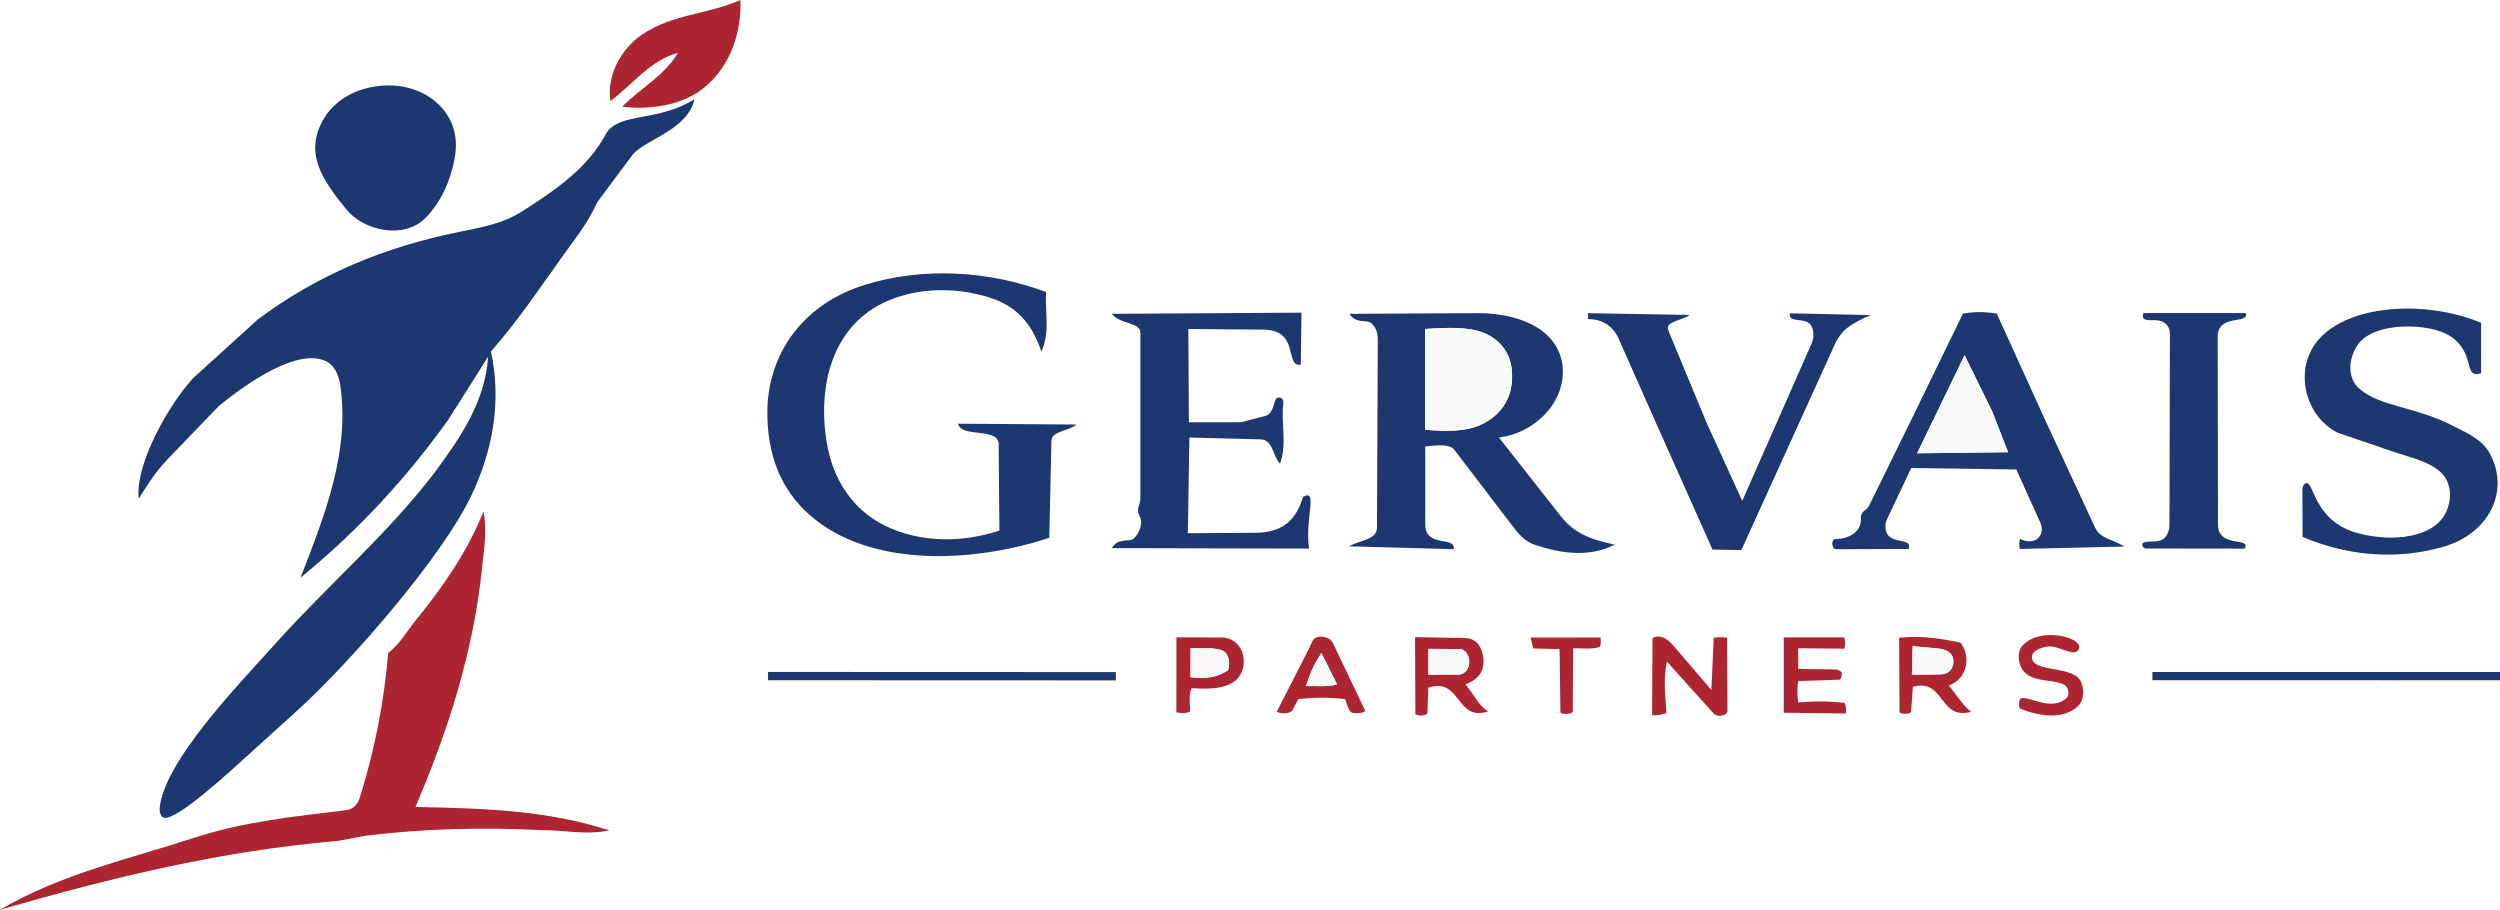
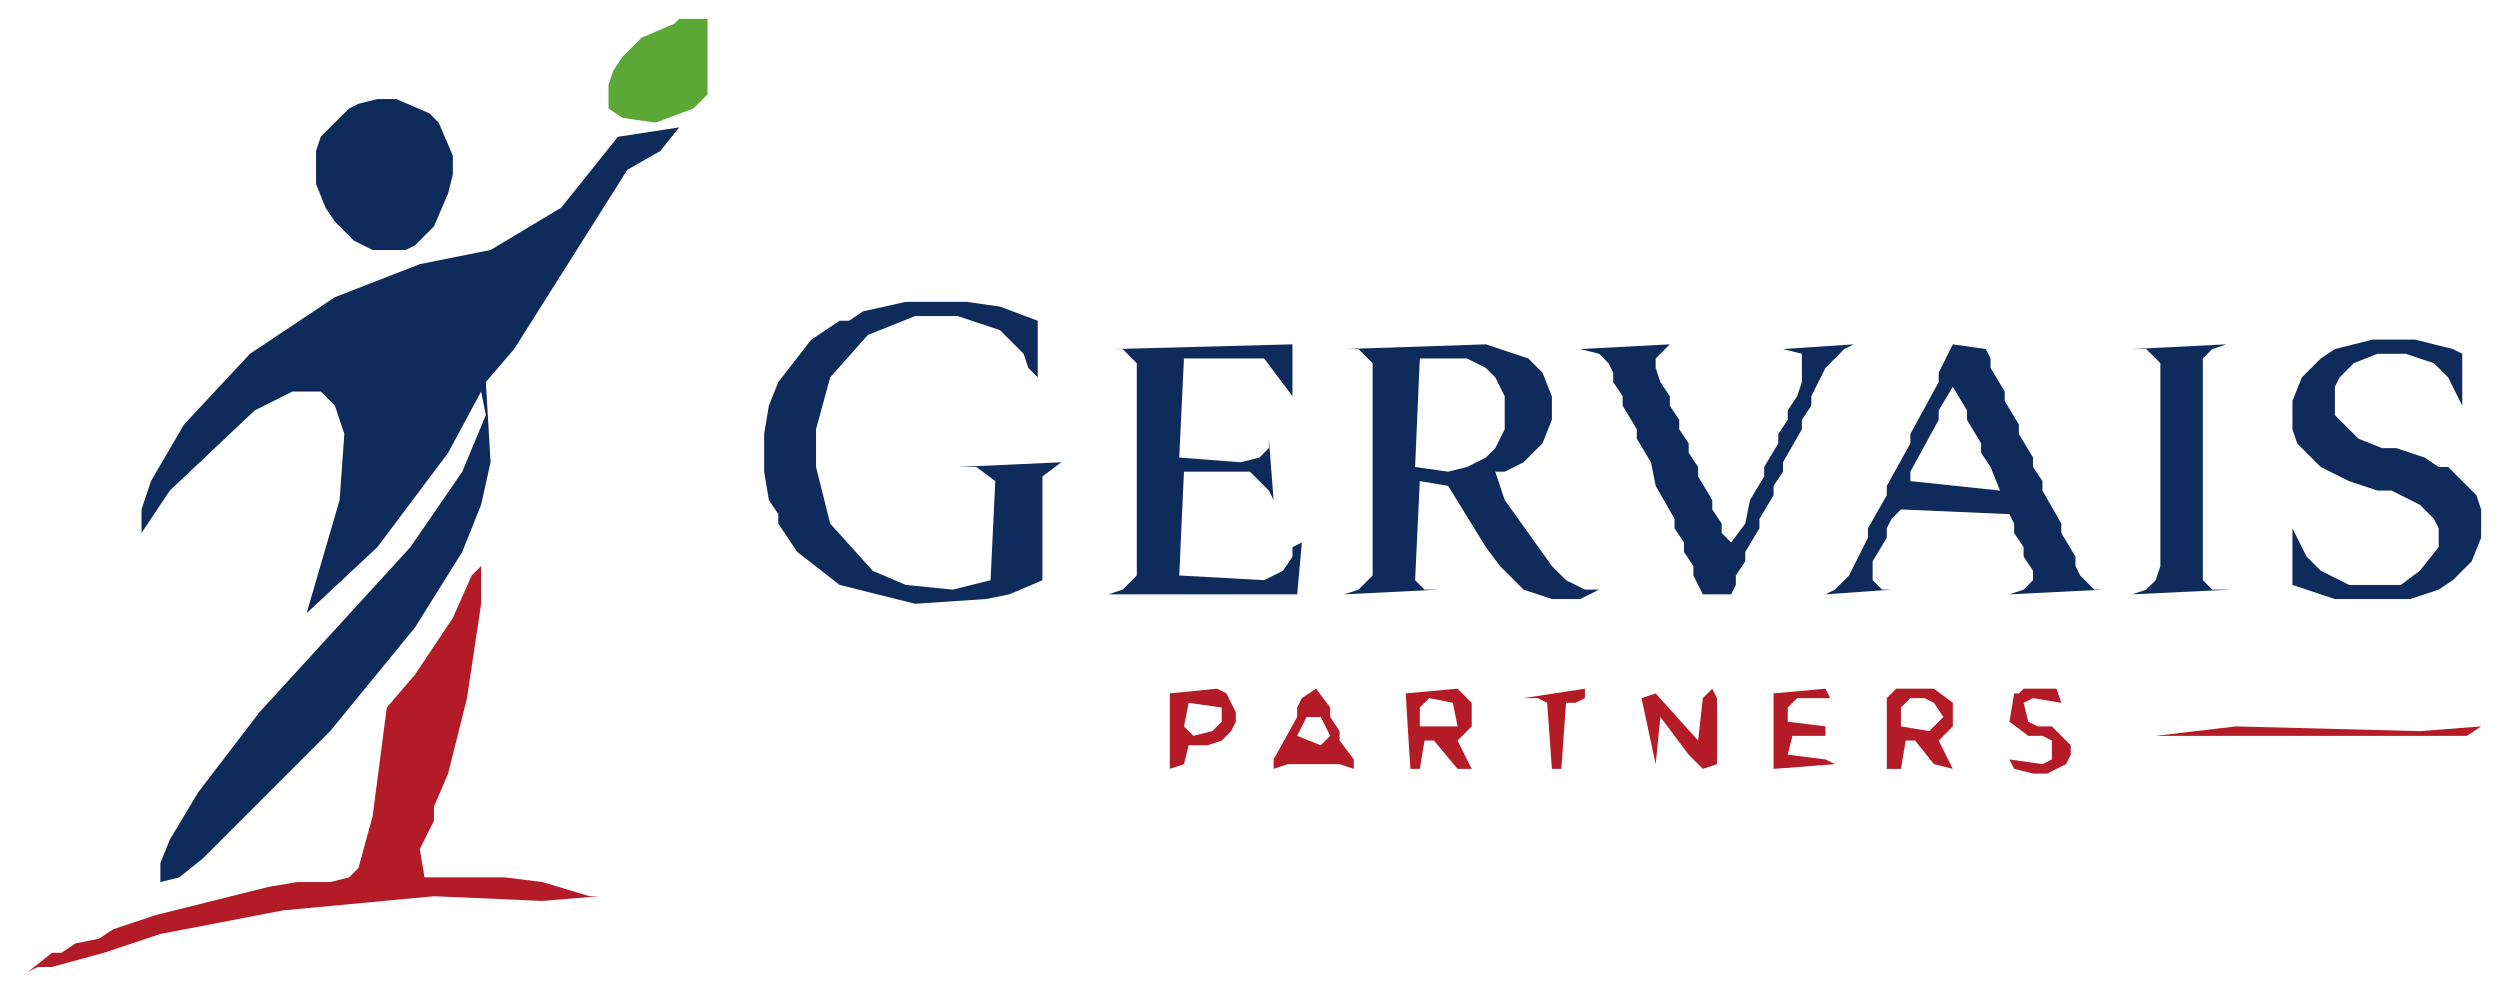
- <svg xmlns="http://www.w3.org/2000/svg" xmlns:xlink="http://www.w3.org/1999/xlink" id="Calque_2" data-name="Calque 2" viewBox="0 0 742 270">
-   <defs>
-     <style>
-       .cls-1 {
-         fill: #f8f9f9;
-       }
- 
-       .cls-2 {
-         fill: #ac2530;
-       }
- 
-       .cls-3 {
-         fill: #1d3871;
-       }
-     </style>
-     <symbol id="Nouveau_symbole" data-name="Nouveau symbole" viewBox="0 0 742 270">
-       <g>
-         <g>
-           <path class="cls-3" d="M144.89,105.86l-11.75,18.57c-12.29,17.23-26.54,32.79-43.94,47.02,7.47-19.23,14.81-37.91,11.69-57.8-.55-2.74-1.75-5.22-3.97-6.36-8.23-4.2-23.16,6.02-31.96,13.21l-15.31,15.9c-3.43,3.57-5.7,7.22-8.48,11.62-1.09-10.11,8.6-27.51,16.16-35.8l19.13-17.36c17.58-13.2,37.56-21.54,59.75-26.02,6.86-1.39,12.97-2.43,18.76-6.11,9.99-6.36,19.69-13.02,25.06-23.33,4.16-6.12,15.33-3.15,26.1-9.99-2.08,9.39-14.99,11.99-18.55,16.76l-10.33,13.86c-2.59,5.96-6.59,10.84-10.41,16.2-6.86,9.62-13.17,19.01-21.11,28.08,3.15,14.84.64,29.42-6.11,43.33-8.73,17.98-35.49,48.84-51.51,63.36l-12.29,11.13c-7.04,6.38-22.79,21.05-27.01,20.61-1.07-.11-1.54-1.73-1.42-2.93,1.4-13.97,23.28-36.45,34.54-48.99,15.92-17.71,32.92-32.08,47.03-50.52,7.57-10.31,14.96-20.77,15.93-34.44Z" />
-           <path class="cls-2" d="M100.16,249.59c-34.72,2.99-66.87,10.83-100.16,20.42,17.97-10.59,38.19-15,57.87-21.43,14.44-4.72,29.36-6.23,44.64-8.09,2.42-.3,3.64-1.73,4.31-3.86,4.4-14.04,7.12-28.05,8.4-42.84,3.63-2.77,5.46-6.38,8.18-9.7,8.33-10.2,15.31-20.45,20.1-32.26,1.14,5.86.19,10.5-.35,16-2.46,25.11-10.13,49.03-19.85,71.67,20.29.42,38.97.94,57.57,6.97-7.13,1.46-13.3-.12-19.83-.08-17.58-.88-35.01-.5-52.48,1.65l-8.4,1.56Z" />
-           <path class="cls-3" d="M126.18,64.78c-6.43,6.42-18.29,3.61-23.33-2.56-7.19-8.8-12.98-17.05-6.45-27.46,3.43-5.47,9.89-8.93,17.6-9.37,12.3-.7,22.53,7.89,21.2,19.68-.77,6.81-3.8,14.52-9.02,19.73Z" />
-           <path class="cls-2" d="M201.2,15.69c-8.28,2.28-13.01,8.98-20.04,14.34-1.1-7.27,2.85-15.27,9.28-19.68,9.16-6.29,19.58-6,29.33-10.35.28,9.42-2.7,19.15-10.47,25.76-6.38,5.43-16.13,6.94-24.64,5.92,5.75-5.79,12.43-9.05,16.53-15.99Z" />
-         </g>
-         <path class="cls-2" d="M512.71,210.84c0,1.74-3.06,2.08-4.07.96l-13.89-15.43c-1.16,5.29-.41,10.36-.15,15.28-1.52.44-2.61.79-4.26.59l.13-22.86c2.67-1.41,4.9.74,6.36,2.44l11.11,12.97.7-15.56c1.97-.14,2.89-.12,3.99.09l.08,21.52Z" />
-         <polygon class="cls-3" points="227.96 199.43 331.19 199.47 331.19 201.94 227.96 201.9 227.96 199.43" />
-         <polygon class="cls-3" points="638.84 199.44 742 199.45 742 201.9 638.84 201.88 638.84 199.44" />
-         <path class="cls-2" d="M441.67,211.15c-9.66,3.19-7.96-10.28-17.74-7.07l-.28,7.49c-.03.81-2.42,1.11-3.57.41l-.09-22.87,14.84.25c4.07.07,5.49,4,5.49,7.02,0,3.37-2.13,5.66-5.38,6.71,2.66,3.16,3.68,6.08,6.72,8.07ZM432.5,200.24c2.67,0,3.59-2.18,3.58-3.79,0-1.45-.79-3.8-2.98-3.82l-9.13-.05-.03,7.67,8.56-.02Z" />
-         <path class="cls-2" d="M585.05,211.26c-9.65,2.63-7.73-10-17.3-7.42l-.55,7.43c-.06.79-3.42.72-3.42.07l-.12-22.05c6.35-.67,11.88.11,18.22,1.44,3.16,4.19,2.15,10.58-3.47,12.76,2.68,3.11,4.05,5.86,6.64,7.79ZM576.06,200.14c3.02-.05,3.96-2.63,3.65-4.51-.34-1.99-2.14-2.95-4.79-3.19l-7.25-.65-.23,8.5,8.62-.15Z" />
-         <path class="cls-2" d="M399.26,207.53c-4.42-.65-9.4-.51-13.9-.06l-1.72,3.28c-.55,1.06-3.32,1.26-4.7.51l9.7-19.02c.82-1.61.91-2.99,2.82-3.25,1.36-.19,3.38.27,4.14,1.86l9.5,19.89c.46.96-3.26,1.23-4.06.66-.76-.53-1.25-2.14-1.77-3.86ZM396.84,203.12l-4.64-9.29c-2.45,3.64-3.48,6.38-4.56,9.79,3.73-.04,6.29.26,9.2-.5Z" />
-         <path class="cls-2" d="M616.62,209.7c-6.27,5.65-17.19.56-17.23.46-.2-.55-.19-2.05.09-2.51,1.31-2.18,9.1,4.09,13.91-.55,1.09-1.05.35-3.31-.77-3.9-3.17-1.68-8.82-.53-11.93-3.89-1.64-1.77-2.25-5.67-.45-7.66,5.48-6.07,19.11-2.19,16.58,1.28-1.58,2.16-5.75-1.59-9.35-1-1.66.27-5.37,1.44-4.18,4.08,1.53,3.42,12.02,1.7,14.26,6.21,1.09,2.19,1.12,5.64-.93,7.49Z" />
-         <path class="cls-2" d="M545.87,201.73l-12.17.4c-.3,2.11-.35,3.8,0,6.37,4.73-.42,8.84-.46,13.79.13.25.71.61,1.57.32,3.13l-18.4-.22v-22.36s18.01.01,18.01.01c.3,1.32.28,2.1,0,3.34l-13.73-.13.03,6.13,11.05.17c.91.01,1.3.48,1.63.65.49.25.2,2.38-.54,2.4Z" />
-         <path class="cls-2" d="M353.68,204.25c-1.08,2.48-.33,4.98-.51,6.96-.85.5-2.45.56-4.02.21l.02-22.26,13.48.05c3.51.01,5.68,2.67,6.27,5.11.62,2.57.11,5.86-2.45,7.82-3.16,2.42-7.95,2.41-12.79,2.11ZM364.48,198.95c.78-2.38.2-5.38-2.02-6.02-2.97-.87-6-.38-9.09-.53l-.02,8.59c4.02.58,7.75.17,11.13-2.04Z" />
-         <path class="cls-2" d="M466.78,211.14c0,.82-3.22,1.04-3.64.35l-.26-18.83-7.82-.21-.76-3.22,20.71-.03c.22,1.02.15,2.35-.26,2.85-2.41.71-5.09.35-7.82.34l-.14,18.75Z" />
-         <path class="cls-1" d="M432.5,200.24l-8.56.02.03-7.67,9.13.05c2.19.01,2.97,2.36,2.98,3.82,0,1.6-.91,3.78-3.58,3.79Z" />
-         <path class="cls-1" d="M576.06,200.14l-8.62.15.23-8.5,7.25.65c2.65.24,4.45,1.2,4.79,3.19.32,1.87-.62,4.45-3.65,4.51Z" />
-         <path class="cls-1" d="M396.84,203.12c-2.91.76-5.48.46-9.2.5,1.09-3.4,2.11-6.15,4.56-9.79l4.64,9.29Z" />
-         <path class="cls-1" d="M364.48,198.95c-3.38,2.21-7.1,2.61-11.13,2.04l.02-8.59c3.09.15,6.12-.34,9.09.53,2.21.65,2.79,3.64,2.02,6.02Z" />
-         <g>
-           <path class="cls-3" d="M296.41,131.82c-.04-5.04-11.24-1.81-12.05-6.07l35.14.25c-2.53,2.15-7.37,1.81-7.44,4.92l-.63,28.7c-22.86,7.55-53.49,8.89-71.2-6.85-9.05-8.04-12.33-18.34-12.48-29.7-.23-17.66,10.33-32.83,29.1-38.58,17.32-5.31,36.63-4.14,53.62,2.18-.36,6.27,1.28,11.46-1.37,17.72-2.82-8.37-7.34-13.55-15.48-16.1-9.03-2.82-18.95-3-27.89.12-18.45,6.42-23.34,25.56-20.3,43.24,1.75,10.18,7.26,19.54,17.38,24.44,10.48,5.07,22.94,5.01,33.81,1.38l-.22-25.64Z" />
-           <path class="cls-3" d="M431.56,133.38c-1.69-1.88-6.43-1.04-8.54-.86v23.13c0,7.13,9.1,3.29,8.43,7.35l-31.07-.85c3.17-1.86,8.29-1.88,8.31-5.55l.23-54.94c.01-2.44-.13-4.18-2.01-5.79-1.26-1.08-4.55.34-6.38-2.73l38.29-.2c6.44-.03,13.81,1.51,18.77,5.19,9.04,6.7,7.66,18.79.02,25.74-3.58,3.26-7.11,5.07-12.7,6.02l18.27,23.24c3.9,4.97,8.59,6.97,16.11,8.52-7.87,3.96-16.25,2.53-23.61.1-3.2-1.06-5.07-3.4-6.88-5.78l-17.24-22.58ZM448.74,110.18c-.5-6.79-5.31-11.4-12.42-12.46-4.37-.65-8.74-.37-13.33-.08l-.02,29.9c5.95.51,12.43.74,17.41-1.9,6.28-3.33,8.84-8.86,8.35-15.46Z" />
-           <path class="cls-3" d="M725.13,162.31c-14.1,4.03-28.63,2.61-41.72-2.95l-.06-13.99c0-.92.38-1.57.86-1.85,2.65-1.53,1.99,11.06,15.61,14.73,10.42,2.8,22.94,1.37,26.32-6.58,1.69-3.98,1.4-8.64-1.8-11.55-3.56-3.24-8.71-4.25-13.3-5.82l-17.26-5.87c-6.92-3.57-10.36-11.19-9.65-18.3,1.91-19.1,32.51-22.63,52.27-14.31v14.96c-5.6,1.71-1.33-5.84-9.18-11.02-5.97-3.93-22.49-4.47-27.4,2.51-2.68,3.8-3.52,9.82.67,13.3,6.27,5.21,16.53,5.16,27.45,10.76,4.16,2.14,8.7,4.03,10.98,8.17,6.19,11.23-.21,23.92-13.77,27.8Z" />
-           <path class="cls-3" d="M567.25,138.91l-7.24,15.33c-.65,1.37-.54,3.64.43,4.69,2.21,2.41,7.09.87,6.07,4l-21.51.08c-1.46,0-1.58-3.02-.31-3.02,4.11.02,7.9-2.23,7.61-6.06-.17-2.19,1.8-2.52,2.4-3.75l12.88-26.22,15.01-30.87c3.46-.62,6.53-.6,10.05-.01l14.66,32.22,14.49,31.22c1.58,3.41,4.97,3.41,8.76,5.69l-31.08.73c-.24-1.44-.2-1.97.09-3.05,1.73,1.02,3.8.98,5,.12,1.49-1.07,1.81-3.12,1.02-4.87l-7.14-15.8-31.18-.43ZM596.02,134.22l-4.78-12.21-8.15-16.59-14.09,29.11,27.02-.32Z" />
-           <path class="cls-3" d="M374.23,130.41l-21.21-.55-.47,28.4,20.39-.14c12.4-.09,13.15-10.29,13.99-10.74,4.32-2.28.27,6.62,1.62,15.44l-58.57-.13c1.94-3.3,5.25-1.63,6.59-2.92,1.6-1.55,2.74-4.52,1.73-6.4-1.28-2.39.17-3.53.17-5.47v-49.13c0-3.22-6.07-2.44-8.47-5.63l56.28-.34-.2,15.48c-4.96.58-.13-10.36-11.16-10.45l-22.22-.18.16,27.67h15.51s7.13-1.86,7.13-1.86c2.94-.77,2.35-5.16,3.74-5.45.88-.18,1.83.37,1.66,1.66-.77,6.07,1.19,11.91-.99,17.95-2.28-2.46-2.08-7.1-5.71-7.2Z" />
-           <path class="cls-3" d="M555.23,93.52c-5.84,2.53-8.67,4.32-10.7,8.79l-14.32,31.51-13.37,29.44-8.57-.15-16.76-37.56-11.11-25.06c-1.68-3.78-4.91-5.8-9.17-5.8.17-.52.19-1.1,0-1.74l30.24.52c-2.06,1.73-7.47,1.82-6.31,4.61l11.41,27.51,10.53,23.07,20.62-46.78c.77-1.75.63-3.8-.12-5.16-1.6-2.88-7.05-.54-6.32-3.73l23.95.53Z" />
-           <path class="cls-3" d="M666.23,162.84l-29.33-.04c-.91,0-1.26-1.32-.97-1.57,1.14-.98,4.17.05,6.12-1.24.94-.62,1.83-2.35,1.84-3.99l.14-56.86c0-2.87-2.17-4.38-5.36-4.1-.58.05-1.76-.09-2.17-.29-.34-.17-.75-.77-.31-1.84h30.37c1.09,3.52-8.36.07-8.35,7.02l.09,55.77c.01,7.13,9.97,3.51,7.93,7.15Z" />
-           <path class="cls-1" d="M448.74,110.18c.48,6.6-2.07,12.12-8.35,15.46-4.98,2.64-11.47,2.42-17.41,1.9l.02-29.9c4.59-.29,8.96-.57,13.33.08,7.11,1.06,11.92,5.67,12.42,12.46Z" />
-           <polygon class="cls-1" points="596.02 134.22 569 134.54 583.09 105.43 591.24 122.01 596.02 134.22" />
-         </g>
-       </g>
-     </symbol>
-   </defs>
-   <g id="Calque_1-2" data-name="Calque 1">
-     <use width="742" height="270" xlink:href="#Nouveau_symbole" />
+ <svg xmlns="http://www.w3.org/2000/svg" viewBox="0 0 530 210" width="100%" height="100%" fill-rule="evenodd" clip-rule="evenodd">
+   <g id="emblem">
+     <path id="emblem-navy" fill="#0f2b5c" d="M 144.0,27.0 L 131.0,29.0 L 119.0,44.0 L 104.0,53.0 L 89.0,56.0 L 71.0,63.0 L 53.0,75.0 L 39.0,90.0 L 32.0,102.0 L 30.0,108.0 L 30.0,113.0 L 36.0,104.0 L 54.0,87.0 L 62.0,83.0 L 68.0,83.0 L 71.0,86.0 L 73.0,92.0 L 72.0,106.0 L 65.0,130.0 L 80.0,116.0 L 95.0,96.0 L 102.0,83.0 L 103.0,88.0 L 98.0,100.0 L 87.0,116.0 L 55.0,151.0 L 42.0,168.0 L 36.0,178.0 L 34.0,183.0 L 34.0,187.0 L 38.0,186.0 L 43.0,182.0 L 70.0,155.0 L 88.0,133.0 L 98.0,117.0 L 102.0,107.0 L 104.0,98.0 L 103.0,81.0 L 109.0,74.0 L 133.0,36.0 L 140.0,32.0 Z M 76.0,22.0 L 74.0,23.0 L 68.0,29.0 L 67.0,32.0 L 67.0,39.0 L 69.0,44.0 L 71.0,47.0 L 75.0,51.0 L 79.0,53.0 L 86.0,53.0 L 88.0,52.0 L 92.0,48.0 L 95.0,41.0 L 96.0,37.0 L 96.0,33.0 L 93.0,26.0 L 91.0,24.0 L 84.0,21.0 L 80.0,21.0 Z" />
+     <path id="emblem-red" fill="#b31b26" d="M 102.0,120.0 L 100.0,122.0 L 96.0,131.0 L 88.0,143.0 L 82.0,150.0 L 79.0,173.0 L 76.0,184.0 L 74.0,186.0 L 70.0,187.0 L 63.0,187.0 L 57.0,188.0 L 33.0,194.0 L 24.0,197.0 L 21.0,199.0 L 16.0,200.0 L 13.0,202.0 L 11.0,202.0 L 6.0,206.0 L 8.0,205.0 L 11.0,205.0 L 22.0,202.0 L 34.0,198.0 L 60.0,193.0 L 92.0,190.0 L 115.0,191.0 L 127.0,190.0 L 125.0,190.0 L 115.0,187.0 L 107.0,186.0 L 90.0,186.0 L 89.0,180.0 L 92.0,174.0 L 92.0,171.0 L 95.0,164.0 L 99.0,148.0 L 102.0,128.0 Z" />
+     <path id="emblem-green" fill="#5ba836" d="M 150.0,4.0 L 144.0,4.0 L 143.0,5.0 L 136.0,8.0 L 132.0,12.0 L 130.0,15.0 L 129.0,18.0 L 129.0,23.0 L 132.0,25.0 L 139.0,26.0 L 147.0,23.0 L 150.0,20.0 Z" />
+   </g>
+   <g id="typography">
+     <path id="text-gervais" fill="#0f2b5c" d="M 452.0,74.0 L 455.0,74.0 L 458.0,77.0 L 458.0,120.0 L 457.0,123.0 L 455.0,125.0 L 452.0,126.0 L 473.0,125.0 L 469.0,125.0 L 467.0,123.0 L 467.0,76.0 L 469.0,74.0 L 472.0,73.0 Z M 414.0,73.0 L 411.0,79.0 L 411.0,81.0 L 405.0,92.0 L 405.0,94.0 L 400.0,103.0 L 400.0,105.0 L 396.0,112.0 L 396.0,114.0 L 392.0,122.0 L 389.0,125.0 L 387.0,126.0 L 401.0,125.0 L 399.0,125.0 L 397.0,123.0 L 397.0,119.0 L 400.0,114.0 L 400.0,112.0 L 401.0,110.0 L 403.0,108.0 L 426.0,109.0 L 427.0,111.0 L 427.0,113.0 L 429.0,116.0 L 429.0,118.0 L 431.0,121.0 L 431.0,123.0 L 429.0,125.0 L 426.0,126.0 L 446.0,125.0 L 444.0,125.0 L 441.0,122.0 L 440.0,120.0 L 440.0,118.0 L 437.0,113.0 L 437.0,111.0 L 433.0,104.0 L 433.0,102.0 L 431.0,99.0 L 431.0,97.0 L 428.0,92.0 L 428.0,90.0 L 425.0,85.0 L 425.0,83.0 L 422.0,78.0 L 422.0,76.0 L 421.0,74.0 Z M 414.0,82.0 L 417.0,87.0 L 417.0,89.0 L 420.0,94.0 L 420.0,96.0 L 422.0,99.0 L 424.0,104.0 L 405.0,102.0 L 405.0,100.0 L 411.0,89.0 L 411.0,87.0 Z M 335.0,74.0 L 339.0,75.0 L 341.0,77.0 L 342.0,79.0 L 342.0,81.0 L 344.0,84.0 L 344.0,86.0 L 347.0,91.0 L 347.0,93.0 L 350.0,98.0 L 351.0,103.0 L 355.0,110.0 L 355.0,112.0 L 357.0,115.0 L 357.0,117.0 L 359.0,120.0 L 359.0,122.0 L 361.0,126.0 L 367.0,126.0 L 368.0,124.0 L 368.0,122.0 L 370.0,119.0 L 370.0,117.0 L 373.0,112.0 L 373.0,110.0 L 376.0,105.0 L 376.0,103.0 L 378.0,100.0 L 378.0,98.0 L 382.0,91.0 L 382.0,89.0 L 384.0,86.0 L 384.0,84.0 L 387.0,78.0 L 391.0,74.0 L 393.0,73.0 L 378.0,74.0 L 382.0,75.0 L 382.0,81.0 L 381.0,84.0 L 379.0,87.0 L 379.0,89.0 L 377.0,92.0 L 377.0,94.0 L 374.0,99.0 L 374.0,101.0 L 371.0,106.0 L 370.0,111.0 L 367.0,115.0 L 365.0,113.0 L 365.0,111.0 L 363.0,108.0 L 363.0,106.0 L 360.0,101.0 L 360.0,99.0 L 358.0,96.0 L 358.0,94.0 L 356.0,91.0 L 356.0,89.0 L 354.0,86.0 L 354.0,84.0 L 352.0,81.0 L 351.0,78.0 L 351.0,76.0 L 354.0,73.0 Z M 285.0,74.0 L 288.0,74.0 L 291.0,77.0 L 291.0,122.0 L 288.0,125.0 L 285.0,126.0 L 305.0,125.0 L 302.0,125.0 L 300.0,123.0 L 301.0,102.0 L 307.0,103.0 L 315.0,116.0 L 318.0,120.0 L 323.0,125.0 L 329.0,127.0 L 335.0,127.0 L 339.0,125.0 L 336.0,125.0 L 332.0,123.0 L 329.0,120.0 L 319.0,106.0 L 317.0,100.0 L 319.0,100.0 L 323.0,98.0 L 327.0,94.0 L 329.0,89.0 L 329.0,84.0 L 327.0,79.0 L 324.0,76.0 L 315.0,73.0 Z M 301.0,76.0 L 311.0,76.0 L 315.0,78.0 L 317.0,80.0 L 319.0,84.0 L 319.0,91.0 L 317.0,95.0 L 315.0,97.0 L 311.0,99.0 L 307.0,100.0 L 300.0,99.0 Z M 236.0,74.0 L 238.0,74.0 L 241.0,77.0 L 241.0,122.0 L 238.0,125.0 L 235.0,126.0 L 275.0,126.0 L 276.0,115.0 L 274.0,116.0 L 274.0,118.0 L 272.0,121.0 L 268.0,123.0 L 250.0,122.0 L 251.0,100.0 L 265.0,100.0 L 269.0,104.0 L 270.0,106.0 L 269.0,93.0 L 269.0,95.0 L 267.0,97.0 L 263.0,98.0 L 250.0,97.0 L 251.0,76.0 L 268.0,76.0 L 274.0,84.0 L 274.0,73.0 Z M 520.0,74.0 L 512.0,72.0 L 503.0,72.0 L 495.0,74.0 L 492.0,76.0 L 488.0,80.0 L 486.0,85.0 L 486.0,91.0 L 487.0,94.0 L 492.0,99.0 L 498.0,102.0 L 504.0,104.0 L 507.0,104.0 L 513.0,107.0 L 516.0,110.0 L 517.0,112.0 L 517.0,116.0 L 513.0,121.0 L 509.0,124.0 L 498.0,124.0 L 492.0,121.0 L 489.0,118.0 L 486.0,112.0 L 486.0,124.0 L 495.0,127.0 L 511.0,127.0 L 517.0,125.0 L 520.0,123.0 L 524.0,119.0 L 526.0,114.0 L 526.0,108.0 L 525.0,105.0 L 519.0,99.0 L 517.0,99.0 L 514.0,97.0 L 508.0,95.0 L 505.0,95.0 L 500.0,93.0 L 495.0,88.0 L 495.0,82.0 L 496.0,80.0 L 499.0,77.0 L 504.0,75.0 L 510.0,75.0 L 516.0,77.0 L 519.0,80.0 L 522.0,86.0 L 522.0,75.0 Z M 172.0,72.0 L 165.0,81.0 L 163.0,86.0 L 162.0,92.0 L 162.0,100.0 L 163.0,106.0 L 165.0,109.0 L 165.0,111.0 L 169.0,117.0 L 178.0,124.0 L 194.0,128.0 L 209.0,127.0 L 214.0,126.0 L 221.0,123.0 L 221.0,101.0 L 225.0,98.0 L 203.0,99.0 L 207.0,99.0 L 211.0,102.0 L 210.0,123.0 L 202.0,125.0 L 192.0,124.0 L 185.0,121.0 L 176.0,111.0 L 173.0,99.0 L 173.0,91.0 L 176.0,80.0 L 184.0,71.0 L 194.0,67.0 L 203.0,67.0 L 212.0,70.0 L 217.0,75.0 L 218.0,78.0 L 220.0,80.0 L 220.0,68.0 L 212.0,65.0 L 205.0,64.0 L 192.0,64.0 L 183.0,66.0 L 180.0,68.0 L 178.0,68.0 Z" />
+     <path id="text-partners" fill="#b31b26" d="M 457.0,156.0 L 523.0,156.0 L 526.0,154.0 L 513.0,155.0 L 474.0,154.0 Z M 429.0,146.0 L 428.0,147.0 L 427.0,147.0 L 426.0,153.0 L 430.0,156.0 L 433.0,156.0 L 435.0,157.0 L 435.0,161.0 L 433.0,162.0 L 426.0,161.0 L 427.0,163.0 L 431.0,164.0 L 434.0,164.0 L 438.0,162.0 L 439.0,160.0 L 439.0,158.0 L 435.0,154.0 L 432.0,154.0 L 430.0,153.0 L 429.0,149.0 L 431.0,148.0 L 437.0,149.0 L 436.0,146.0 Z M 402.0,146.0 L 400.0,148.0 L 400.0,163.0 L 403.0,163.0 L 404.0,157.0 L 406.0,157.0 L 410.0,162.0 L 414.0,163.0 L 411.0,157.0 L 414.0,154.0 L 414.0,149.0 L 410.0,146.0 Z M 403.0,154.0 L 403.0,150.0 L 405.0,148.0 L 408.0,148.0 L 410.0,149.0 L 412.0,152.0 L 409.0,155.0 Z M 376.0,147.0 L 376.0,163.0 L 389.0,162.0 L 387.0,161.0 L 379.0,160.0 L 380.0,156.0 L 387.0,156.0 L 387.0,154.0 L 379.0,153.0 L 379.0,150.0 L 381.0,148.0 L 388.0,148.0 L 387.0,146.0 Z M 363.0,146.0 L 361.0,148.0 L 360.0,157.0 L 351.0,147.0 L 348.0,148.0 L 351.0,162.0 L 352.0,152.0 L 358.0,160.0 L 361.0,163.0 L 364.0,162.0 L 364.0,148.0 Z M 336.0,146.0 L 323.0,148.0 L 326.0,148.0 L 328.0,149.0 L 329.0,163.0 L 331.0,163.0 L 332.0,149.0 L 334.0,149.0 L 336.0,148.0 Z M 298.0,147.0 L 299.0,163.0 L 301.0,163.0 L 302.0,157.0 L 304.0,157.0 L 309.0,163.0 L 312.0,163.0 L 309.0,157.0 L 312.0,154.0 L 312.0,149.0 L 309.0,146.0 Z M 301.0,150.0 L 303.0,148.0 L 308.0,149.0 L 309.0,154.0 L 301.0,154.0 Z M 279.0,146.0 L 276.0,148.0 L 275.0,150.0 L 275.0,152.0 L 270.0,161.0 L 270.0,163.0 L 273.0,162.0 L 284.0,162.0 L 287.0,163.0 L 287.0,161.0 L 284.0,157.0 L 284.0,155.0 L 282.0,152.0 L 282.0,150.0 Z M 277.0,152.0 L 280.0,152.0 L 282.0,156.0 L 280.0,158.0 L 275.0,156.0 Z M 260.0,147.0 L 258.0,146.0 L 248.0,147.0 L 248.0,163.0 L 251.0,162.0 L 252.0,158.0 L 256.0,158.0 L 259.0,157.0 L 261.0,155.0 L 262.0,153.0 L 262.0,151.0 Z M 251.0,154.0 L 252.0,149.0 L 259.0,150.0 L 259.0,153.0 L 257.0,155.0 L 253.0,156.0 Z" />
  </g>
</svg>
